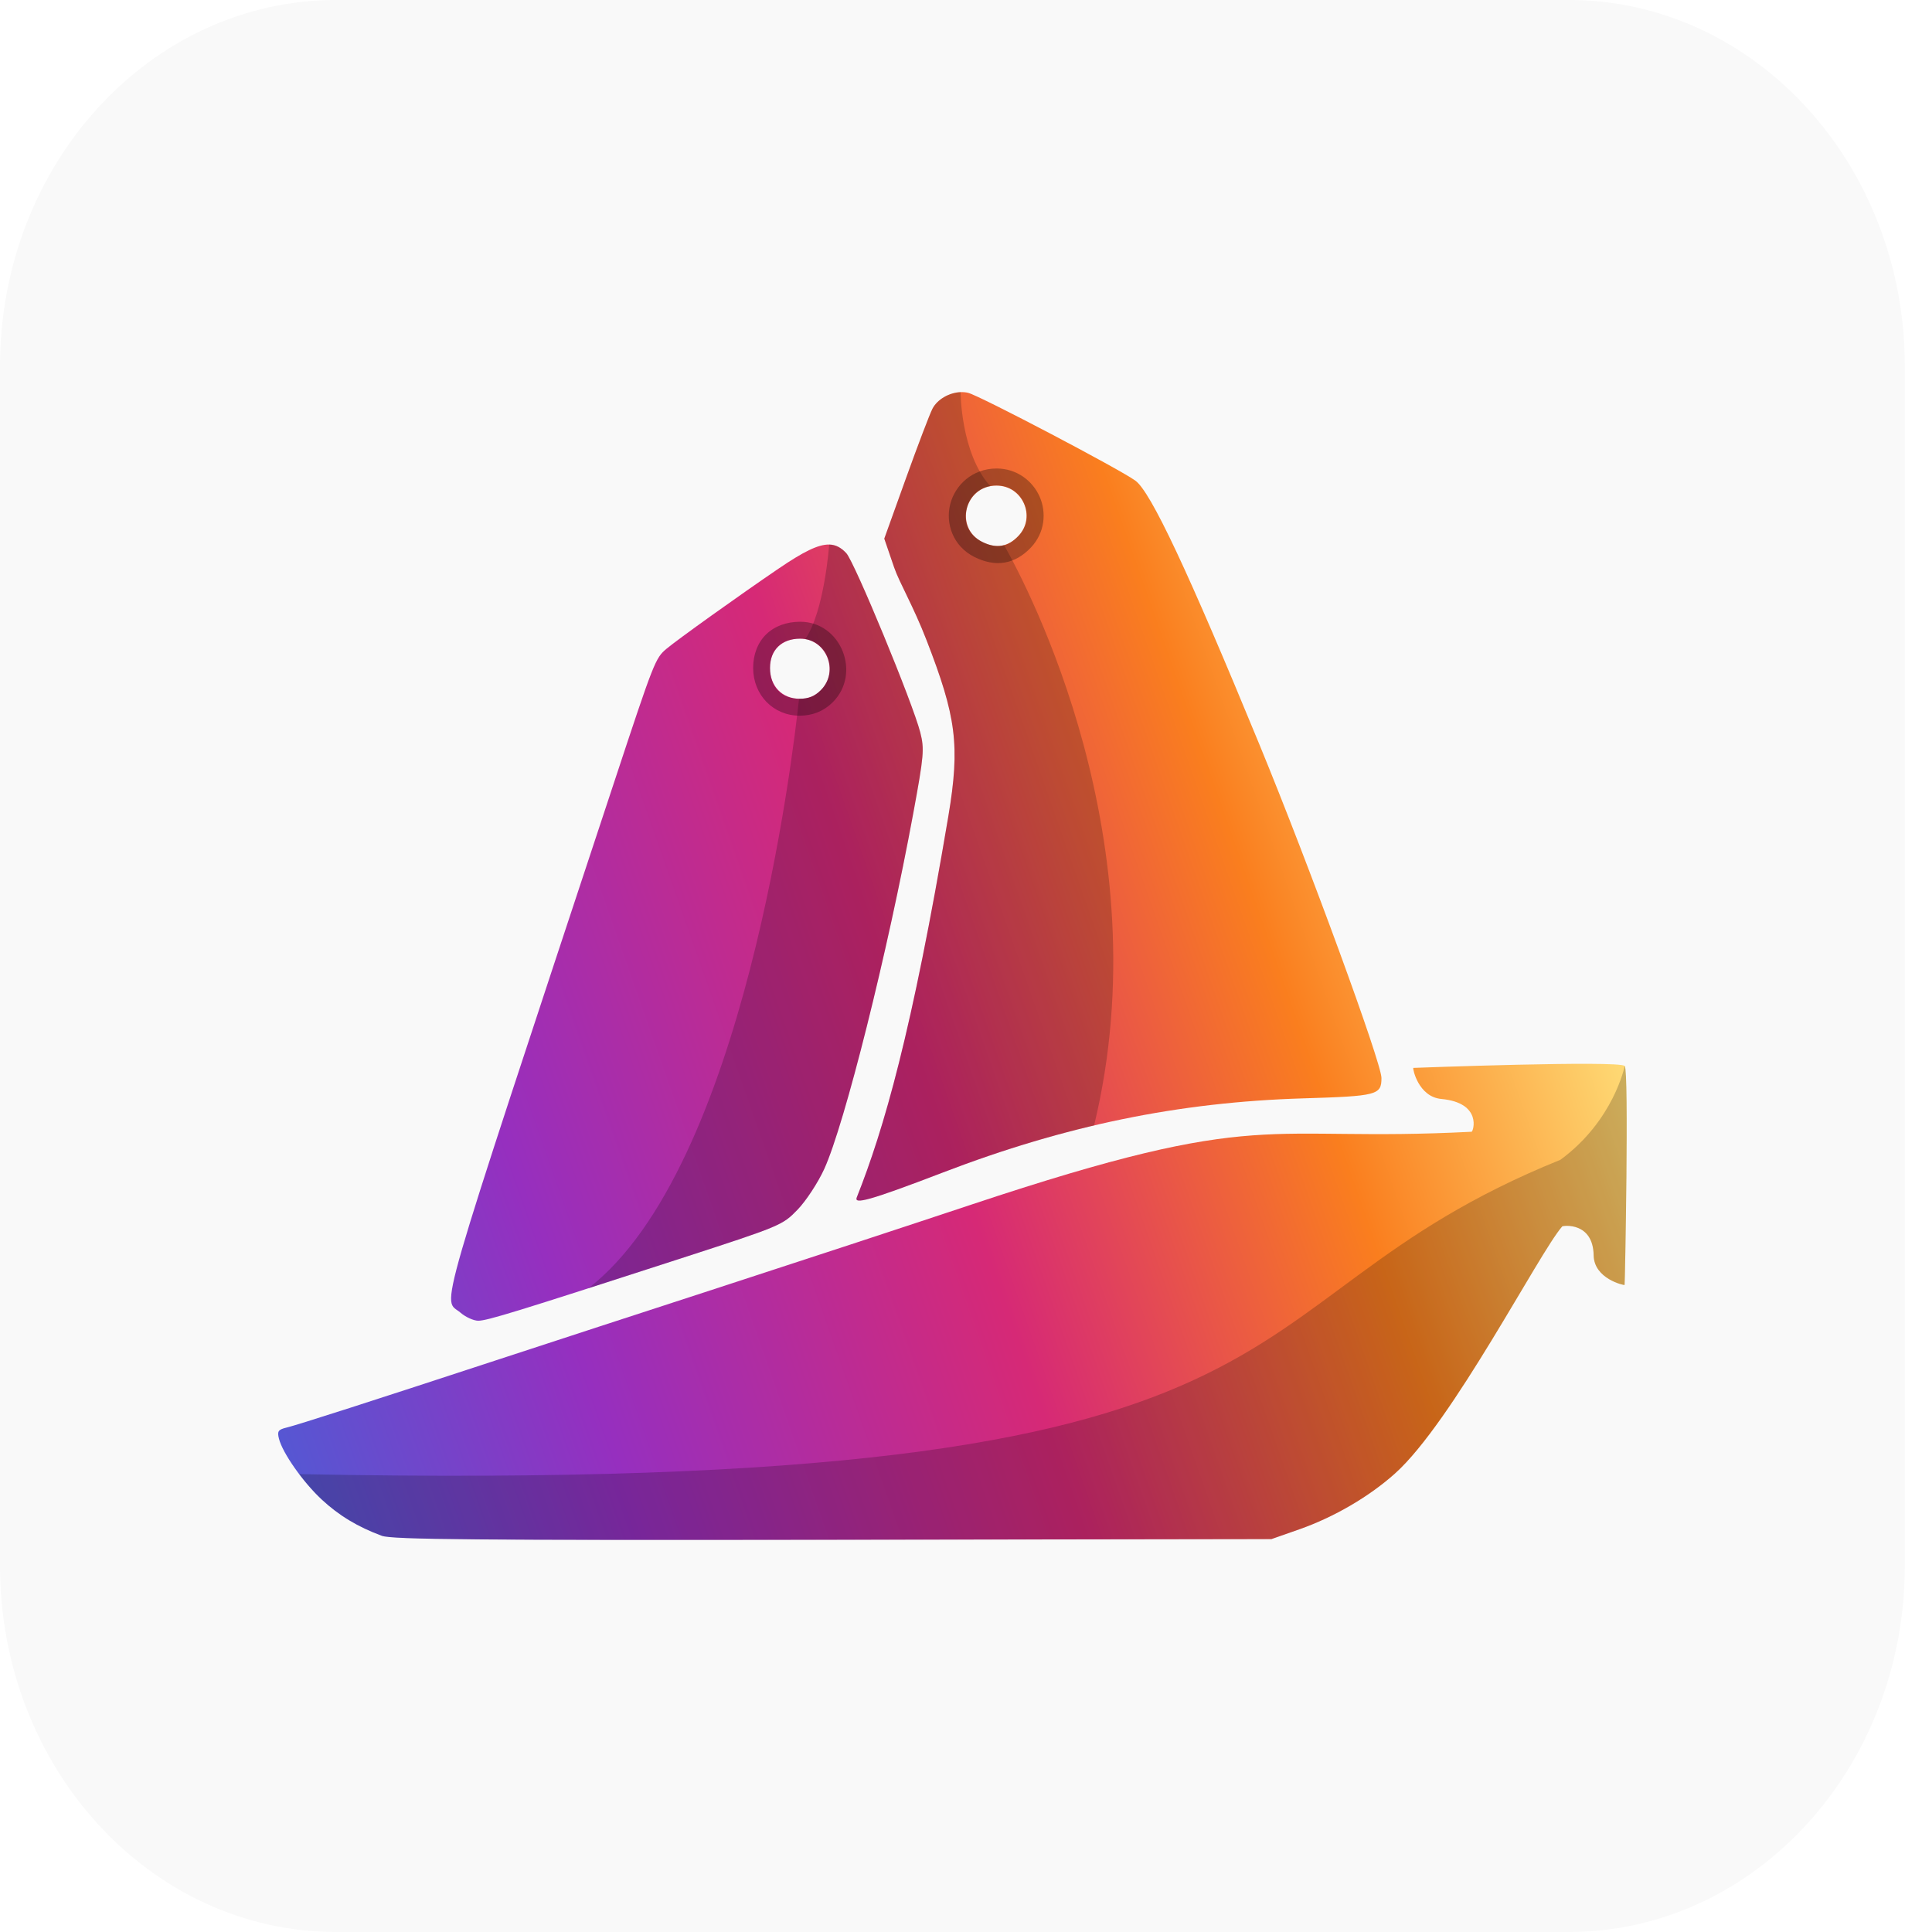
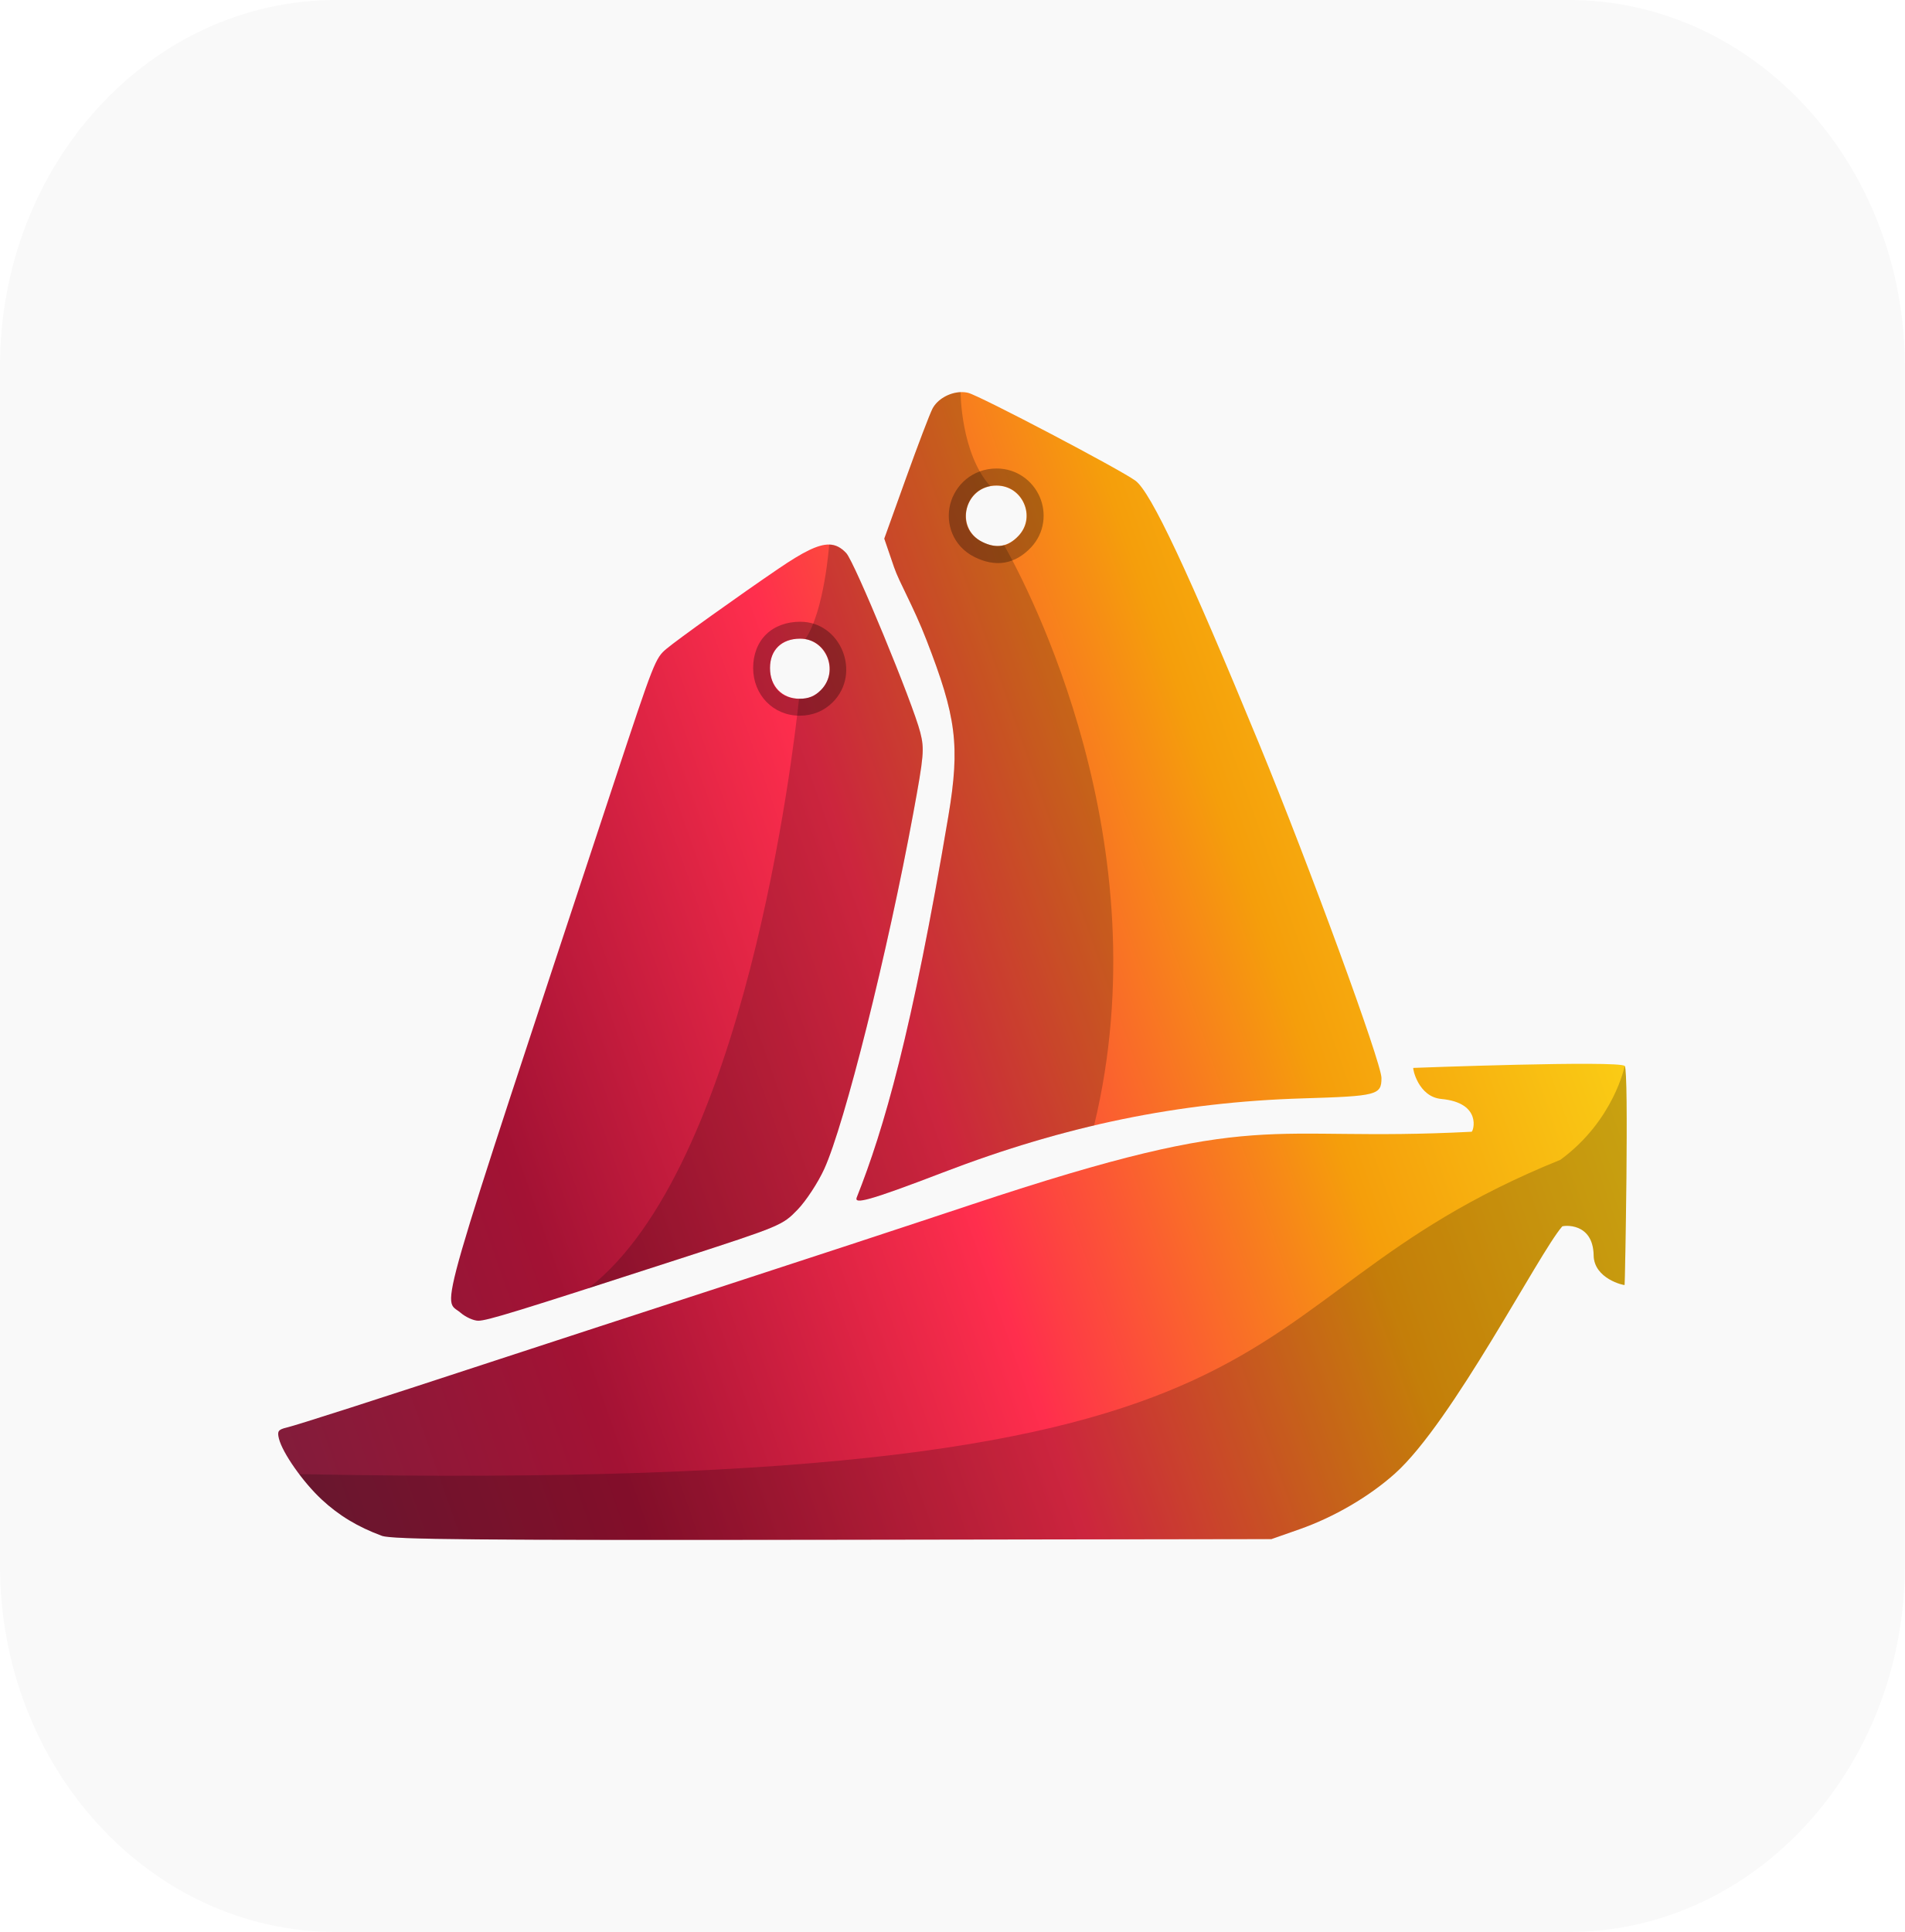
<svg xmlns="http://www.w3.org/2000/svg" viewBox="0 0 144.232 146.292" width="144.232" height="146.292">
  <defs>
    <linearGradient id="shipGrad" gradientUnits="userSpaceOnUse" x1="344.508" y1="67.129" x2="242.401" y2="103.017">
-       <stop offset="0" stop-color="#feda75" />
-       <stop offset="0.208" stop-color="#fa7e1e" />
-       <stop offset="0.466" stop-color="#d62976" />
-       <stop offset="0.758" stop-color="#962fbf" />
-       <stop offset="1" stop-color="#4f5bd5" />
+       <stop offset="0" stop-color="#FACC15" />
+       <stop offset="0.208" stop-color="#F59E0B" />
+       <stop offset="0.466" stop-color="#FF2E4D" />
+       <stop offset="0.758" stop-color="#A31234" />
+       <stop offset="1" stop-color="#7F1D3B" />
    </linearGradient>
  </defs>
  <g transform="translate(-468.075,838.7016)">
    <rect fill="#f9f9f9" width="144.232" height="146.292" x="468.075" y="-838.702" rx="25.45" ry="27.74" />
    <g transform="translate(-156.7712,-893.4412)">
      <g fill="url(#shipGrad)" transform="translate(403.5076,68.32684)">
        <path d="m 294.073,16.105 c -0.855,0.034 -1.758,0.539 -2.13,1.258 -0.205,0.396 -1.109,2.77 -2.01,5.277 l -1.638,4.558 0.739,2.16 c 0.407,1.188 1.443,2.903 2.458,5.522 2.239,5.776 2.561,7.943 1.652,13.348 -2.754,16.365 -4.885,23.704 -6.932,28.854 -0.21,0.528 0.812,0.303 6.52,-1.887 9.281,-3.562 17.857,-5.327 27.256,-5.612 5.639,-0.171 5.953,-0.253 5.953,-1.546 0,-1.15 -5.466,-16.083 -9.251,-25.275 -5.407,-13.131 -8.21,-19.094 -9.378,-19.951 -1.17,-0.858 -11.787,-6.435 -12.663,-6.651 -0.185,-0.046 -0.38,-0.063 -0.577,-0.055 z m 2.719,7.078 c 1.978,0 3.014,2.367 1.665,3.803 -0.787,0.837 -1.691,0.989 -2.745,0.46 -2.138,-1.071 -1.329,-4.264 1.08,-4.264 z" />
        <path d="m 284.123,27.646 c -0.84,-0.017 -1.972,0.557 -3.836,1.825 -2.967,2.018 -7.635,5.357 -8.487,6.072 -0.84,0.705 -0.942,0.966 -3.947,10.062 -13.845,41.921 -13.009,39.033 -11.65,40.202 0.392,0.337 0.998,0.612 1.346,0.612 0.674,0 2.822,-0.66 15.212,-4.676 7.695,-2.495 7.821,-2.547 8.967,-3.733 0.639,-0.662 1.547,-2.046 2.018,-3.077 1.544,-3.379 4.806,-16.413 6.75,-26.972 0.8,-4.344 0.842,-4.834 0.525,-6.085 -0.561,-2.209 -4.98,-12.914 -5.606,-13.581 -0.389,-0.415 -0.788,-0.638 -1.292,-0.649 z m -2.198,7.127 c 1.988,0 2.983,2.482 1.564,3.902 -0.448,0.448 -0.943,0.649 -1.599,0.649 -1.324,0 -2.249,-0.955 -2.249,-2.323 0,-1.362 0.888,-2.228 2.285,-2.228 z" />
        <path d="m 250.257,102.706 c -1.835,-0.68 -3.253,-1.535 -4.561,-2.752 -1.415,-1.316 -2.964,-3.519 -3.236,-4.604 -0.142,-0.565 -0.057,-0.688 0.582,-0.842 0.83,-0.2 6.476,-2.014 16.094,-5.171 3.493,-1.146 10.993,-3.593 16.669,-5.438 5.675,-1.845 14.248,-4.662 19.05,-6.262 22.431,-7.471 21.811,-4.695 37.912,-5.528 0.125,-0.006 0.833,-2.19 -2.298,-2.483 -1.739,-0.163 -2.175,-2.305 -2.117,-2.351 0.005,-0.004 15.573,-0.583 16.009,-0.147 0.325,0.325 0.021,16.551 -0.011,16.582 -0.038,0.039 -2.313,-0.46 -2.342,-2.244 -0.041,-2.545 -2.322,-2.257 -2.383,-2.187 -1.765,2.026 -8.303,14.8 -12.659,18.706 -1.952,1.75 -4.614,3.304 -7.24,4.226 l -2.117,0.743 -33.205,0.05 c -26.914,0.04 -33.383,-0.016 -34.146,-0.299 z" />
      </g>
      <path style="opacity:0.3;fill:#000000" d="m 700.306,90.215 c -1.833,0 -3.144,1.257 -3.512,2.708 -0.368,1.451 0.201,3.173 1.834,3.991 0.766,0.384 1.543,0.547 2.288,0.422 0.746,-0.125 1.423,-0.534 1.999,-1.148 1.044,-1.112 1.18,-2.632 0.653,-3.836 -0.527,-1.203 -1.735,-2.138 -3.263,-2.138 z m 0,1.286 c 1.015,0 1.743,0.586 2.085,1.366 0.342,0.781 0.279,1.704 -0.412,2.439 -0.435,0.463 -0.846,0.689 -1.273,0.761 -0.428,0.072 -0.912,-0.006 -1.502,-0.301 -1.117,-0.56 -1.403,-1.581 -1.163,-2.527 0.24,-0.946 1.001,-1.738 2.266,-1.738 z" />
      <path style="opacity:0.3;fill:#000000" d="m 685.443,101.818 c -1.027,0 -1.94,0.327 -2.583,0.954 -0.643,0.627 -0.986,1.531 -0.986,2.543 0,2.042 1.519,3.617 3.524,3.617 0.972,0 1.829,-0.345 2.503,-1.019 2.189,-2.189 0.624,-6.094 -2.458,-6.094 z m 0,1.281 c 2.015,0 2.999,2.455 1.549,3.904 -0.476,0.476 -0.885,0.646 -1.594,0.646 -1.389,0 -2.243,-0.871 -2.243,-2.335 0,-0.733 0.227,-1.26 0.601,-1.624 0.374,-0.364 0.924,-0.591 1.687,-0.591 z" />
      <path style="opacity:0.2;fill:#000000" d="m 747.867,135.456 c 0,0 -0.82,4.134 -4.869,7.104 -27.569,11.144 -14.652,25.4 -95.5,23.801 0.527,0.697 1.127,1.383 1.706,1.921 1.309,1.216 2.726,2.072 4.561,2.752 0.762,0.283 7.231,0.339 34.146,0.299 l 33.205,-0.05 2.117,-0.743 c 2.626,-0.922 5.288,-2.475 7.24,-4.226 4.356,-3.906 10.895,-16.681 12.659,-18.706 0.061,-0.07 2.342,-0.358 2.383,2.187 0.029,1.769 2.269,2.274 2.341,2.244 l 5.1e-4,-5.2e-4 5.2e-4,-5.2e-4 c 0.032,-0.032 0.335,-16.233 0.012,-16.581 z" />
      <path style="opacity:0.2;fill:#000000" d="m 697.581,84.432 c -0.855,0.034 -1.758,0.539 -2.13,1.258 -0.205,0.396 -1.109,2.77 -2.01,5.277 l -1.638,4.558 0.739,2.16 c 0.407,1.188 1.443,2.903 2.458,5.522 2.239,5.776 2.561,7.943 1.652,13.348 -2.754,16.365 -4.885,23.704 -6.932,28.854 -0.21,0.528 0.812,0.304 6.52,-1.887 3.904,-1.498 7.682,-2.678 11.45,-3.564 5.178,-21.411 -5.023,-40.769 -6.817,-43.942 -0.507,0.139 -1.056,0.058 -1.654,-0.242 -1.992,-0.999 -1.425,-3.84 0.611,-4.221 -2.247,-2.491 -2.25,-7.12 -2.25,-7.12 z" />
      <path style="opacity:0.2;fill:#000000" d="m 687.631,95.973 c 0,0 -0.352,5.027 -1.81,7.159 1.724,0.297 2.5,2.545 1.176,3.869 -0.448,0.448 -0.943,0.649 -1.599,0.649 -0.017,0 -0.033,-2.1e-4 -0.05,-5.2e-4 -0.46,4.327 -4.157,35.534 -15.954,44.642 1.845,-0.593 4.104,-1.323 6.876,-2.222 7.695,-2.495 7.821,-2.547 8.967,-3.733 0.639,-0.662 1.547,-2.046 2.018,-3.077 1.544,-3.379 4.806,-16.413 6.75,-26.972 0.8,-4.344 0.842,-4.834 0.525,-6.085 -0.561,-2.209 -4.98,-12.914 -5.606,-13.581 -0.389,-0.415 -0.788,-0.638 -1.292,-0.649 z" />
    </g>
  </g>
</svg>
